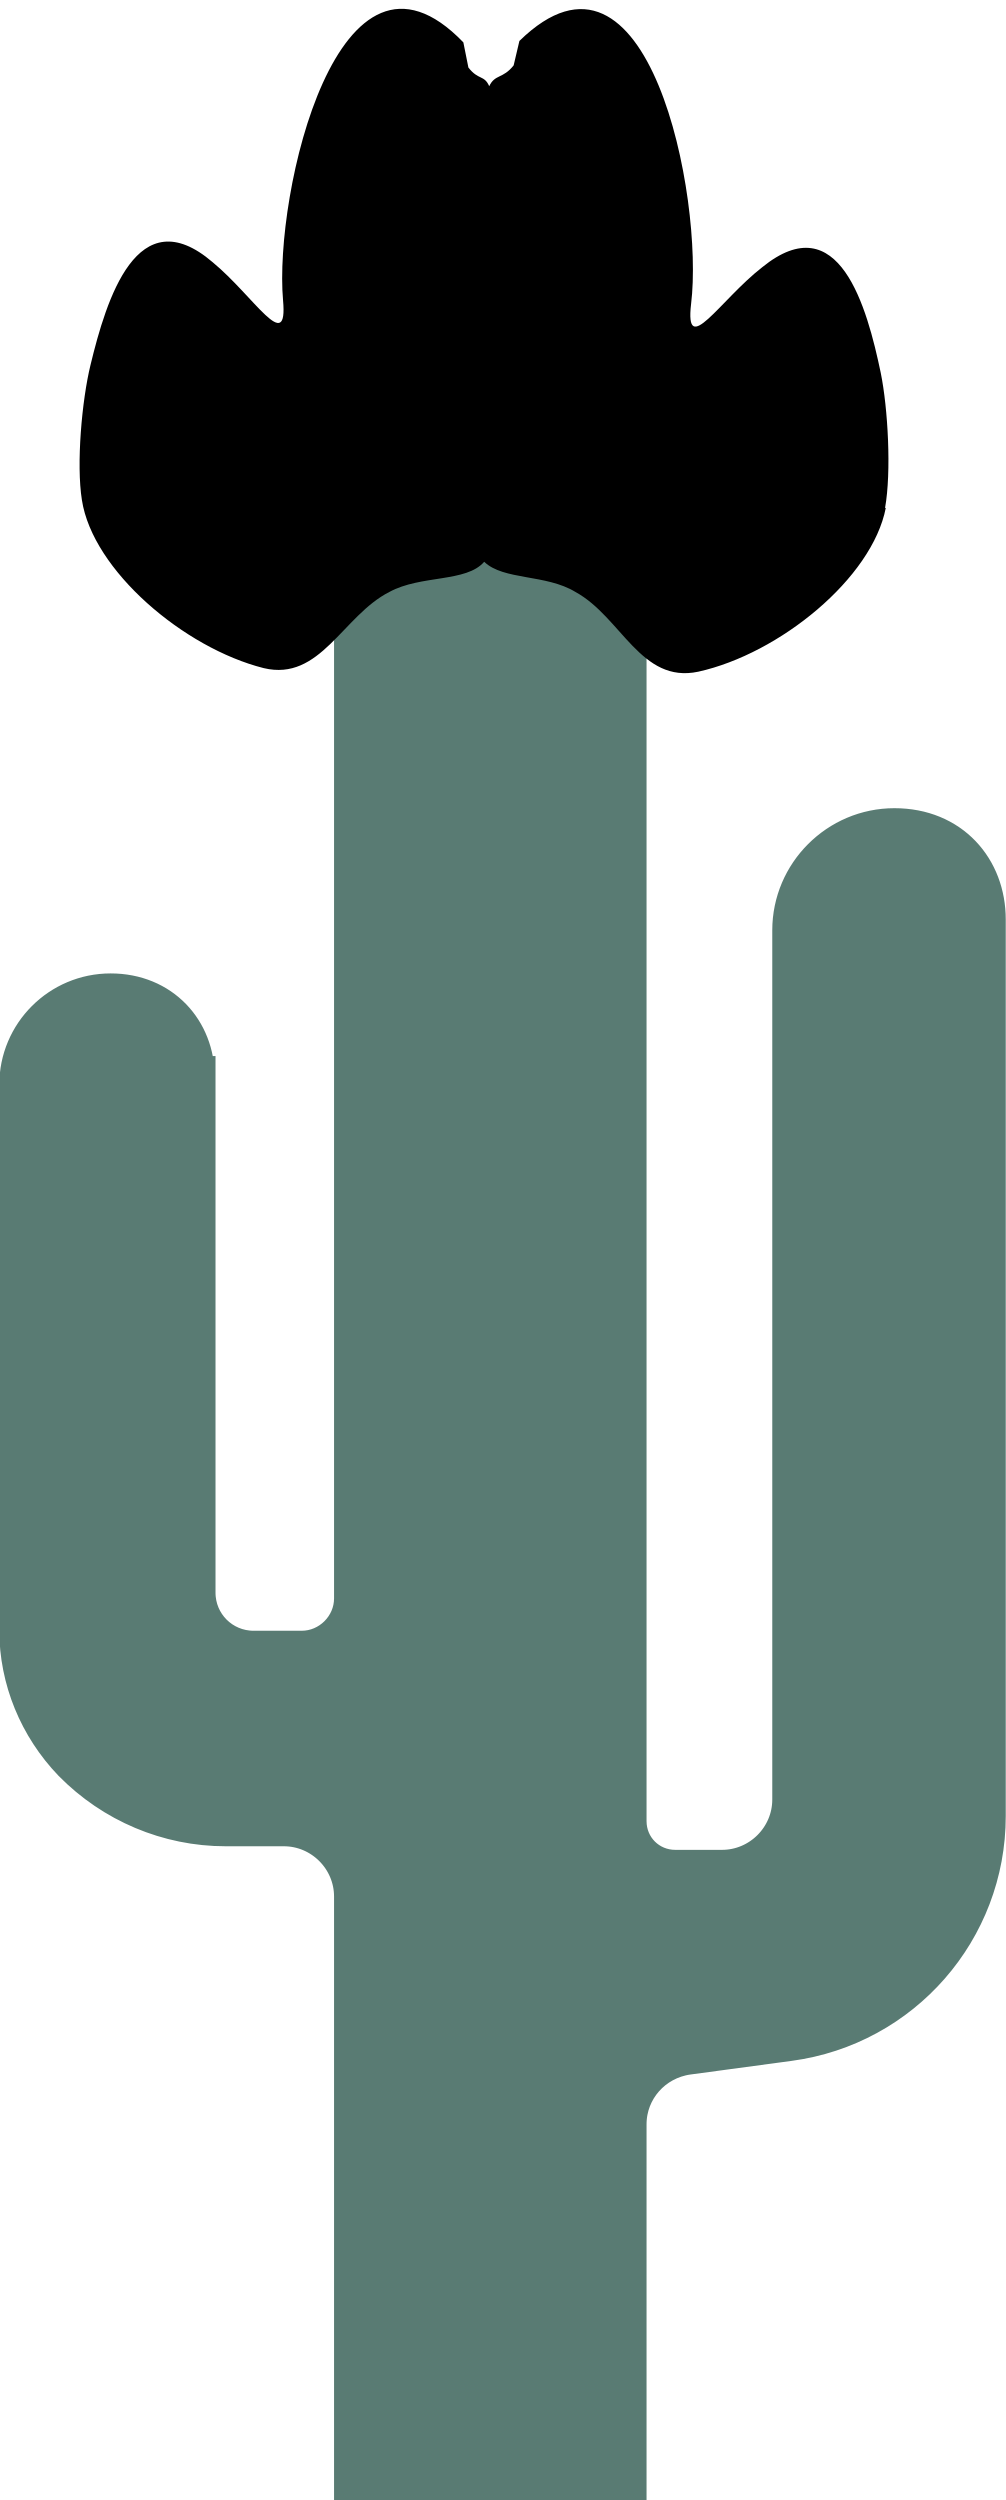
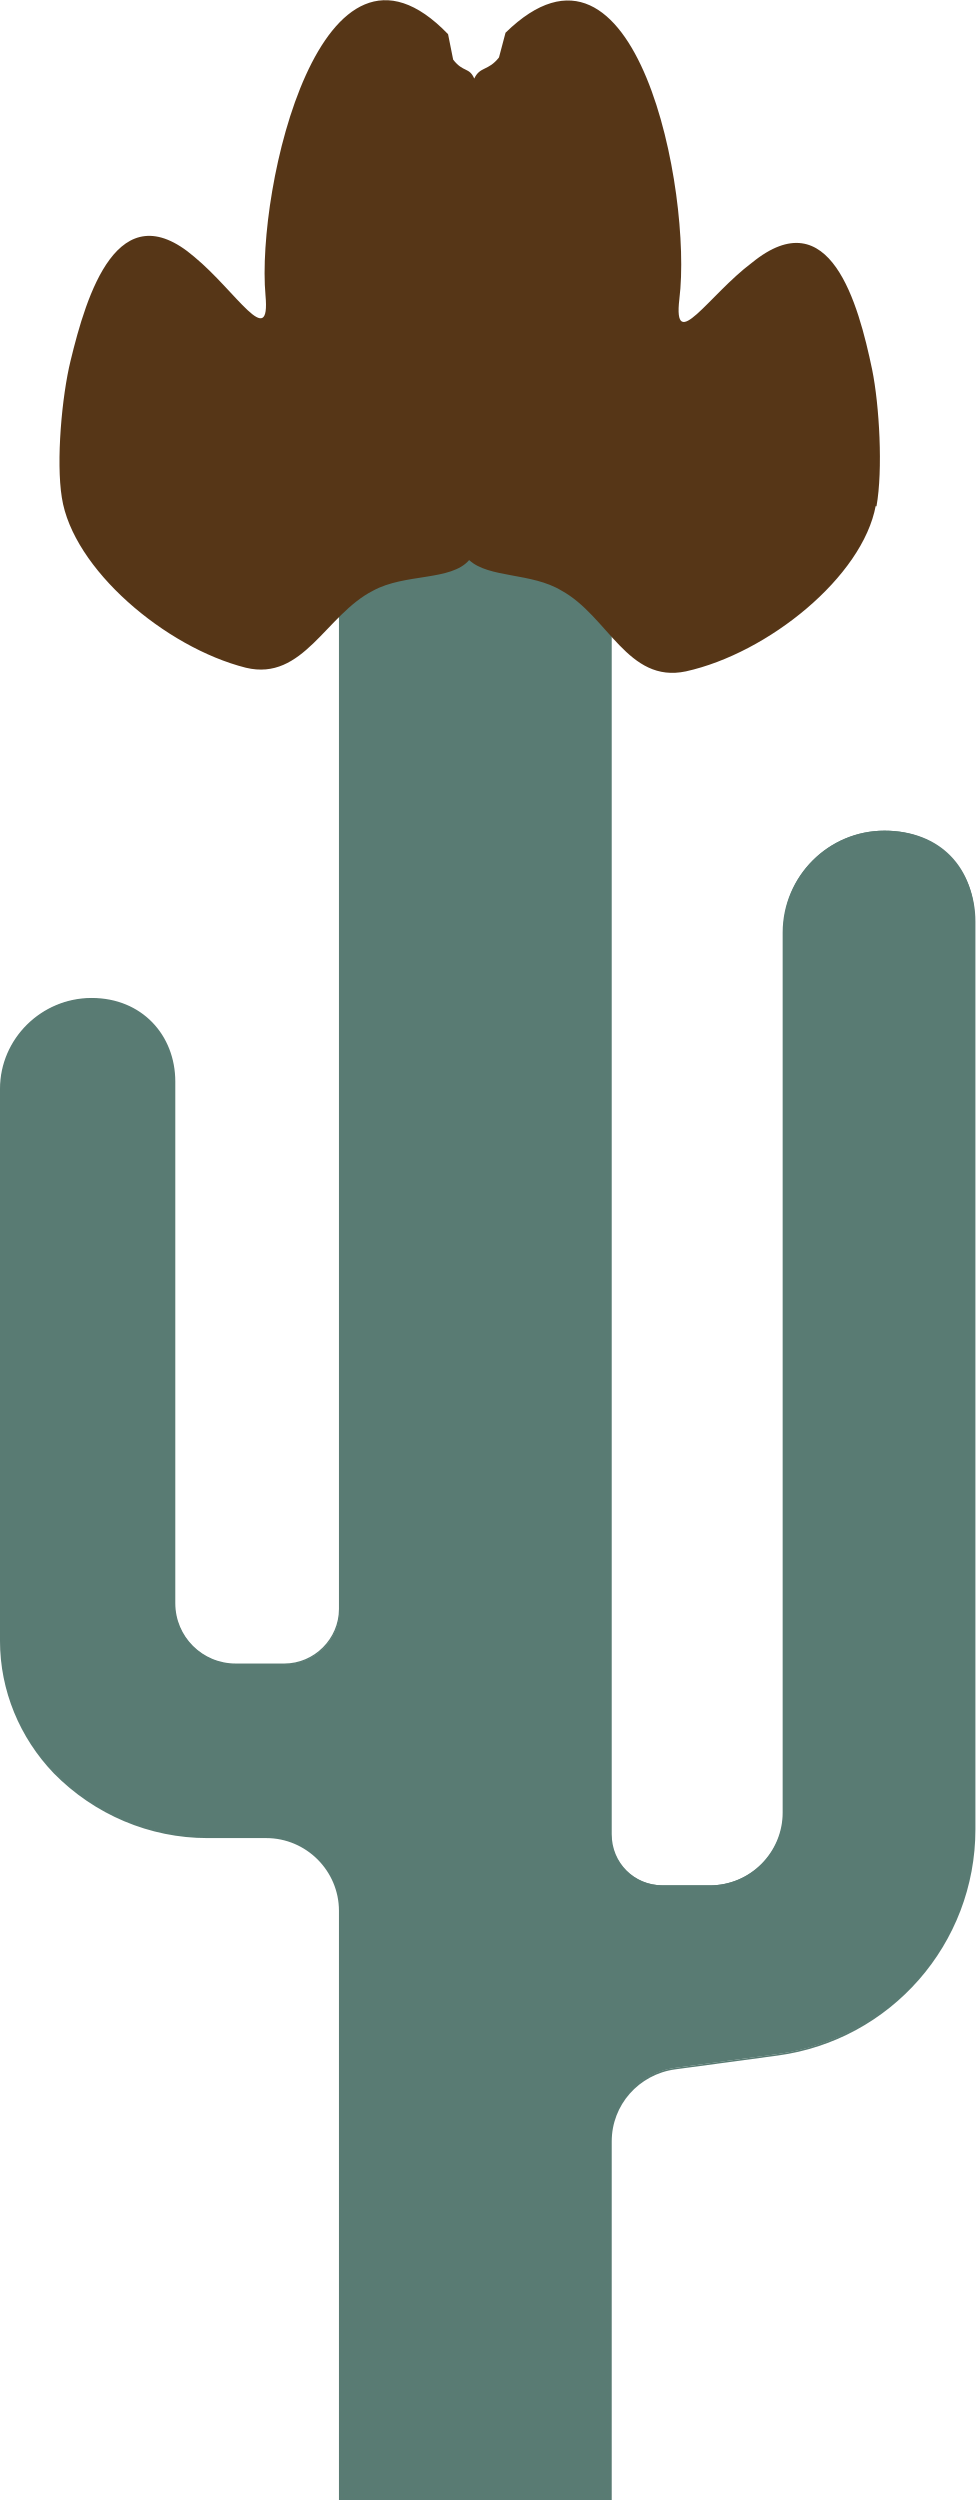
- <svg xmlns="http://www.w3.org/2000/svg" id="Layer_1" data-name="Layer 1" version="1.1" viewBox="0 0 140 348">
+ <svg xmlns="http://www.w3.org/2000/svg" id="Layer_1" data-name="Layer 1" version="1.1" viewBox="0 0 134.1 343.7">
  <defs>
    <style>
-       .cls-1 {
-         fill: #597b73;
-         stroke-width: 6px;
+       .daguaro_cls-1 {
+         fill: #ffc654;
      }

-       .cls-1, .cls-2, .cls-3, .cls-4 {
-         stroke: #597b73;
-       }
- 
-       .cls-2 {
-         stroke-width: 5px;
-       }
- 
-       .cls-2, .cls-3, .cls-5, .cls-4 {
-         display: none;
-       }
- 
-       .cls-2, .cls-3, .cls-4 {
-         fill: none;
-         stroke-linecap: round;
-       }
- 
-       .cls-3 {
-         stroke-width: 10px;
-       }
- 
-       .cls-6 {
-         fill: #000;
+       .daguaro_cls-1, .daguaro_cls-2, .daguaro_cls-3 {
        stroke-width: 0px;
      }

-       .cls-4 {
-         stroke-width: 3px;
+       .daguaro_cls-2 {
+         fill: #563617;
+       }
+ 
+       .daguaro_cls-3 {
+         fill: #597b73;
+       }
+ 
+       .daguaro_cls-4 {
+         display: none;
      }
    </style>
  </defs>
-   <path class="cls-1" d="M27,150v71.7c0,4.6,3.7,8.3,8.3,8.3h6.7c4.1,0,7.5-3.4,7.5-7.5V84.5c0-9.7,7.8-17.5,17.5-17.5s20,9,20,20v166.5c0,3.9,3.1,7,7,7h6.5c5.5,0,10-4.5,10-10v-121c0-7.7,6.3-14,14-14s12.5,5.6,12.5,12.5v124.8c0,15.7-11.6,29-27.2,31.1l-14.1,1.9c-5,.7-8.7,4.9-8.7,9.9v49.3h-37.5v-81c0-5.5-4.5-10-10-10h-8.1c-7.9,0-15.5-3.2-21.1-8.9-4.7-4.9-7.4-11.4-7.4-18.2v-75.9c0-6.9,5.6-12.5,12.5-12.5s11.5,5.1,11.5,11.5h0Z" />
-   <path class="cls-4" d="M47.1,83.6c-3,0-5.4-.2-8.3-1-3.2-.9-7-1.9-9.4-4.4-2.5-2.6-4.3-7.3-5.1-10.8-.8-3.7-1.8-6.9-1.8-10.7,0-8.2,0-19.1,7.1-24.7,1.4-1,2.6-1.4,4.3-1.4s2,.2,3.4,1.3c2.5,2,3.9,4.4,5.7,6.9.8,1,1.5,2.1,2.2,3.2.4.6.8,1.7,1.4,2.1.8.4,2,2.7,2.4,3.5,1.1,2,2.4,4,3,6.1.5,1.8.6,3.4,1.5,5.1M91.4,83.8c3,0,5.4-.2,8.3-1,3.2-.9,7-1.9,9.4-4.4,2.5-2.6,4.3-7.3,5.1-10.8.8-3.7,1.8-6.9,1.8-10.7,0-8.2,0-19.1-7.1-24.7-1.4-1-2.6-1.4-4.3-1.4s-2,.2-3.4,1.3c-2.5,2-3.9,4.4-5.7,6.9-.7,1-1.5,2.1-2.2,3.2-.4.6-.8,1.7-1.4,2.1-.8.4-2,2.7-2.4,3.5-1.1,2-2.4,4-3,6.1-.5,1.8-.6,3.4-1.5,5.1" />
-   <path class="cls-4" d="M91,46c0-2.2,0-4.6-.4-6.8-.4-2.1,0-4.4-.5-6.5-.3-.9,0-1.9-.4-2.8-.2-.5-.4-1.3-.4-1.9,0-1.7-.8-3.4-.8-5.1s-.6-2.4-.6-3.6-.6-2.6-.7-3.8c0-2.2-1.2-4.3-1.8-6.3-.4-1.5-1.6-2.3-2.4-3.6-.3-.5-1.6-1.3-2.2-1.5-1-.4-1.3-.8-2.4-.4-1,.3-1.1.7-1.8,1.4-.5.5-.8,1.1-1.2,1.5-.5.6-.5,1.4-.8,2.1-.3.6,0,1.5-.6,2.1-.5.6-1,1.3-1.8,1.7-.7.4-1.4.6-2,1-1,.6-3.7.5-4.5-.5-.2-.3-.6-.2-.8-.6,0-.3,0-.9,0-1.2,0-.9-.2-1.8-.2-2.6,0-1.9-4-9.1-6-5.5-.3.6-1.2,1.1-1.7,1.5-1,.8-1.3,1.7-1.9,2.7-.8,1.2-1.2,2.8-1.6,4.1-.7,1.9-1.4,3.8-1.8,5.8-.6,2.9-1.9,5.8-2.2,8.7,0,1.3-.6,2.6-.7,3.9,0,1.1-.2,2.2-.3,3.3-.5,3.6-.3,14.4-.3,10.8M83.6,59.8c0-.7-1.7-1.5-2.2-1.9-.6-.5-1.8-1.6-2.6-1.6-1.2,0-2.9-1-4.1-1.5s-2.5-.6-3.7-1.1c-1-.4-2.2-.7-3.3-.7h-4.1c-.7,0-2,.3-2.6.7-.7.4-1.6.5-2.3.9-1.7.9-3.4,1.7-4.3,3.5M46.5,83.2v-6.7c0-1.9-.2-3.9.3-5.7.9-2.8,1.7-5.7,3.7-7.9.6-.7,1.2-1.4,1.8-2.1.3-.3.9-1,1.3-1.2M84.2,59.6c-.2,0,.8,1.1,1,1.3.4.6.9,1.2,1.3,1.8,1.8,2.7,2.4,5.9,2.6,9.1.2,2.4.3,4.5,1,6.8.3,1,.6,2.3.6,3.3s.3,1,.3,1.5" />
-   <path class="cls-3" d="M84.7,56.9c0-2.8-.7-5.5-.7-8.4v-3c0-1.9,0-3.7-.2-5.5-.3-1.3-.4-2.7-.6-4.1,0-1.1-.4-2.3-.5-3.4,0-.9-.7-1.7-.8-2.6,0-.7-.5-1.4-1-1.8-.6-.4,0-2.1,0-2.7.3-2.2-.3-4.5-.6-6.6-.2-1.6-.2-3.3-.2-5s0-2.1-.6-2.5c-.2-.2,0-1.1,0-1.4s0,.5.2.7c.2.6.4,2.1.9,2.5.4.4,1.2,2.3,1.2,2.9v8.7c0,1.2,0,.3,0-.4-.5-1.9-.8-3.9-1.3-5.8-.2-1.1-.3-3-1-3.9-.5-.7-.9-2-.9-2.9s0-1.1,0-1.3c.3-.3.5-.4.6-.8,0-.3.5-.4.8-.4.9,0,.8.5.9,1.4.3,2.8.2,5.9,0,8.7,0,1.8-.5,3.5-.5,5.3s-.5,5.2-2.4,6.7c-1.3,1.1-2.6,1.9-4.3,2.2-.6,0-1,.2-1.3-.5-.9-2.1-1.3-4.2-1.6-6.4-.2-1.7-.3-3.4-.3-5.1s-.2-1.6,0-2.1c.2-.4,1-.3,1.3-.2,1.4.2,2.7.8,3.8,1.7,1.1.9,2.3,2,2.8,3.4.9,2.2-.7,4.3-1.7,6.1-.6,1.1-2,4.3-3.7,4.3s-1-.9-1.2-1.5c-.6-1.6-.9-3.2-1.2-4.8,0-.9-.6-3,.6-3.1,1.4-.1,2.4.9,3.2,1.9,1.6,1.9,2.4,4.3,2.7,6.8.5,3.8.3,7.4-2.3,10.5-1,1.1-2.4,1.9-3.9,2-2.1,0-2-2.5-1.9-4.1.2-2.7,1.8-5.1,4.7-5.2,2.1,0,2.7,2.3,3.2,4,.5,2,.7,4.2.7,6.2s0,1.5-.8,1.9-1,.6-1.3.3c-.4-.4.6-.6.8-.6.6,0,1.5.3,1.6,1.1.2.8-.9,0-1.2,0-1.7-.2-3.2-1.2-4.9-1.5-2.2-.4-4.5-.6-6.7-.9-.8,0-1.6-.2-2.4-.3-.3,0-1.1,0-1.3-.2-.3-.4-2.9,1.6-3.3,1.9-.9.7-1.7,1-2.5,1.8s-1.1,1-1.8,1.1c-.6,0-.4,0,0-.7.4-.9,1.1-1.8,1.7-2.6.6-.8,1-1.7,1.5-2.4s1.2-1.7,1.5-2.5c.8-1.8,1.7-3.4,2.3-5.3.7-2.3,1.7-4.6,2.4-6.9,1.1-3.2.9-6.5.9-9.8s-1-3.1-1.8-4.7c-.3-.6-.5-1.5-1.1-1.8-.5-.2-.8-.3-1-.9-.4-.9-.5-2.1-.5-3.1s.9-1.7.5-2.2c0-.2-.2-2.6-.4-1.4-.4,1.8-1,3.4-1.6,5.2-1.6,5.5-2.8,11.4-2.8,17.2s-.3,5.7-.9,8.5c-.3,1.4-.5,3.3-1.1,4.6-.8,1.6-1.4,3.3-2.2,5-.6,1.3-1.2,2.6-2,3.8-.5.7-1.1,1.5-1.4,2.3-.4,1-.7-1.7-.9-2.2-.3-.9-.6-2-.8-3s-1.8-1.5-2.6-1.8c-1.8-.6-5-1.1-5-3.6s0-3.7-1.2-4-2.2-1.1-3.2-1.8c-.7-.6-1.8-.9-2.3,0-2,3.1-3,6.8-3.6,10.4-.6,3.9-.6,8-.6,12s1.2,5.8,2.6,8.2c1.1,1.9,2.4,3.5,3.8,5.2,1.2,1.5,2.7,2.7,4.1,4,.5.5,1.6,1.3,2.4,1.3s.9-4,.9-4.5c0-3.6.2-7.3-.4-10.9-.2-1.1,0-2.2,0-3.3v-1.5c.2-.4,1.1-1.3,1.6-1.1.5,0,.3,2.9.2,3.3,0,1.3-.7,2.5-.8,3.8,0,.6,1.4-.9,1.5-1.2.7-1.1,2.1-2.4,2.1-3.7s.3-2.3,0-3c0-.2-.4.4-.5.7-.7.9-1.7,1.6-2.5,2.4-1.4,1.2-3.3,2.5-4.2,4.2-.2.3-.4.8-.8.8-.7,0-1.3-3.4-1.4-4-.5-2-.9-4.3-.7-6.4,0-1.1,1.7-2.4,2.4-3.1.5-.5.8-.8.8,0s-2,1.4-2.6,1.4c-1.1,0-1-1-1.2-1.7,0-.7,0-2-.2-2.6-.5-1-1.1-1.9-1.5-2.9-.4-1.1-.7-2.2-1.2-3.2s-.2-1.8-.2-2.6c0-1.4.3-1.9.8-2.9,0-.2.6-1.1.6-.8v1.4c.4,2.1,1,4.1,1.6,6.1.8,2.8,1.4,6,2.8,8.5,1,1.9,2.1,3.6,4.1,4.6,1.4.8,3.2,1,4.6,1.9.6.4.6,0,1.2-.3.7-.3.8-.5,1.1-1.2.6-1.4,1.2-2.9,2.4-3.9,1-1,2-1.9,3.1-2.8,1.2-.9,2.5-1.8,3.7-2.6,2.9-2,5.9-3.2,9.5-3.5,5.8-.5,11.3.9,16.8,2.7.5.2.9.5,1.3.8.2.2,2,1.6,1.9,1.4,0-.7-.9-1.1-1.3-1.6,0-.2-.2-.5-.4-.7-.4-.5-.5-1.2-.5-1.8,0-2.1-.3-4.2-.3-6.4s-.8-5.7-.8-8.5-.2-3.2-.2-4.7-.2-1.4-.4-2c-.2-.5-.2,0-.2.3v3.9c.4,4.9,1.1,9.9,2,14.8.7,4.2,1.2,8.9,2.9,12.9,1.5,3.4,3.5,6.5,4,10.3.2,1.6.6,3.3.9,4.9.2,1.1.3,2.5.8,3.5.5,1.1.5,2.2.5,3.4s0,1.1.9.3c3.3-3.4,2.6-8.2,1.6-12.5-.5-2.3-1.4-4.6-2.1-7-.5-1.6-.7-3.1-.9-4.8-.3-2.3-.8-4,.7-5.9,1-1.2,1.6-2.7,2.6-3.9.8-1.1,1.5-2.2,2.5-3.1,1.1-1,2.3-1.8,3.6-2.5,1.2-.6,4.7-1.8,4.7.7s.2,2.2.2,3.2c0,1.6-.2,2.9-.5,4.5-.3,2,.3,3.7.9,5.6.5,1.6.7,2.9.7,4.6v1.6c0,1,.2,2.2-.2,3.2-.2.4,0,.2,0-.2.2-.9.7-1.7.9-2.6.7-2,1.1-4.1,1.1-6.3s-1.2-4.1-1.8-6c0-.4-.2-.8-.2-1.3v16.7c0,2,0,4.2-.7,6.2-.2.9-.5,1.8-.7,2.8-.2,1.6-1.3,3.1-2.5,4.1-.5.4-1,.5-1.5,1s-.7.8-1.3.9c-1,.2-1.1.5-1.4-.6-.4-1.6-.7-2.9-.7-4.5v-6.6c0-1.5,0-3.1-.2-4.6-.3-1.7-.9-3.5-1.5-5.1-.9-2.7-2.5-6.4.4-8.5.4-.3.9-.5,1.2-.8.2-.2.4-.2.4,0,0,1.1,0,2.2.2,3.4.4,2.5.9,5.2,1.8,7.5.3.7.7,1.2.9,1.8,0,.3.3.4-.3.4-6.4-.2-12.2-4.1-18.2-6-2.9-.9-6-1-8.9-2.3-2.9-1.2-5.6-2.7-8.3-4.3-1.9-1.1-3.8-2.2-5.9-2.9-1.6-.5-3.1-.7-4.7-1.5-1.7-.8-3.2-1.8-4.9-2.7-1-.5-1.1-.6-1.4-1.7-.7-2.5-.6-5.4,0-7.9" />
-   <path class="cls-2" d="M90,81.6c-.4-1.2-3.9-3.7-5-4.6-2.2-1.8-4.4-3.2-6.8-4.5-3.5-2-8.2-2.2-12.2-1.9-3.7.2-7.8,1.9-11.1,3.6-3.3,1.6-6.2,5.4-7.8,8.6" />
-   <path class="cls-2" d="M49.3,73.1c0-1.5,1.2-2.4,2.3-3.4,2.6-2.6,5.5-4.7,8-7.3,1-1,2.1-2.5,3.4-3.1,2.8-1.3-4.5,4.3-6.7,6.5-2.2,2.2-4.3,4.3-6.8,6.1-1.8,1.3-1.1-1.6-.9-3.1.6-4.5,3.3-9.4,5.7-13.2,1.2-1.9,2.7-4.1,4.9-4.7,1.9-.6,1.9,1.3,1.9,2.7,0,4.7-3.2,9.4-5.8,13.2-.5.7-3.1,3.9-3,3.5,1-3.2,4.8-5.6,7.1-7.9s2-2.5,3.4-3c1.7-.7-3.2,2-4.6,3.1-1.8,1.5-3.5,3.1-5.4,4.5-2.1,1.5-1.3-3-1.3-4,0-3.8,0-6.2,2.4-9.1.6-.8,3.2-2,4.1-.9,1.3,1.6.6,5.2,0,6.7-.9,1.9-2.1,3.7-3,5.6-.4.8-.8,2.3-1.7,2.7-.4.2,0-1.1,0-1.1.5-1.7,1.3-3.1,2.3-4.5s3.4-4.4,3.4-4c0,1.7-.2,4-1.1,5.5-1.1,1.8-.9.4-.4-.9.8-2,2.3-3.3,3.7-4.9.5-.6,0,3.6,0,4-.2,1.4-1,3.8-1.9,5-.5.6-.7,1.2-.7,0,0-3.6,3.6-8.2,7.2-8.7,3-.4,3,0,4.1,2.8.2.5.6,3,0,3.4-1.6,1.6-4.3-3.2-4.6-4-.9-1.9-1.2-3.6-1.2-5.7s3.2-2.1,4.6-2.1c5.8,0,12.1,5.2,14.1,10.6.3.9,1,2.4-.4,2.7-4.2.8-7.1.2-10.3-2.8-1-1-6.2-7-3.9-8.6,3.5-2.4,9.3,1.7,11.8,3.6,4.2,3.3,7.6,7.3,6.9,12.9-.2,1.4-1.8,1.9-2.9,1.9-2.8,0-5-2.2-6.5-4.4-.7-1.1-2.9-3.8-.2-3.3,1.2.2,2.7,1.4,3.8,2.1,2.4,1.6,7.1,8.9,5.1,6.9s-1.5-2.7-2.2-3.8c-1.1-1.6-2.7-3.7-3.3-5.5-.5-1.5-4.1-.9-5.3-.9-3.3,0-6.5,1.5-9.7,1.5s-.3-2.3,0-2.9c1.1-2.7,3.9-4.3,6.3-5.6.9-.5,6.3-2.5,5.4.6-.7,2.6-4.8,5.4-6.7,7.1-.9.7-1.8,1.3-2.8,1.7-.3,0-2.7.7-2.4.4,1.1-1.6,4.1-2.9,5.9-3.6,2.1-.8,3.9-1.8,6.2-1.8s2.7-.4,1,.4c-2.9,1.5-5.9,3.1-9,4-1.7.5-3.9,1.1-5.7,1.2-2.1,0,4.2-.2,6.3-.5,2.4-.3,4.8-.3,7.3-.3s2.7,0,.9.6c-1.5.4-3.2.2-4.8.2-2.7,0,1.3,0,2,.2,3.7.7,8.7,2,11.9,4.3,1.1.8,2.6,1.3,2.6,3s-3-.7-3-1.7c0-3.3,2.1-5.6,4.6-7.7,3.7-3.1,7.8-5.1,10.7-9.1,2.2-3,3.9-6.5,6.1-9.5.6-.8,2.5-2.8,3.5-3.1,1-.2.9,3.9.5,3-.5-1.1-.8-4.6-2-4.8-1.6-.4-3.7-1.5-4.5-2.9-.7-1.2-3-2.1-3-3.7s-.2-1.7.6-1.8c1.6-.4,1.6,2.4,1.6,3.4.4,8.9-1.5,19.8-8,26.4-3.1,3.2-7.1,4.2-11.5,4.2s-9.7-1.8-14.6-1.8-10.6,2-16.2,4.4c-2,.9-4.9,1.8-6,3.7-.8,1.3-2.1,1.8-2.5,3.5-.3,1.4-1,2.6-1.9,3.7-1.7,2.1.9-1.3,1.5-1.9,2.9-2.9,5.8-5.4,7.8-9.1,7-13.2,9.4-28.2,14.6-42.1.9-2.4,2.9-4.4,3.9-6.8.9-2.2,1-4.7,2.2-6.7.8-1.4-1.7,0-2.2.2-1.4.7-2.9,1.4-4.4,1.4" />
-   <g class="cls-5">
-     <path class="cls-6" d="M117.1,50.3c0-1.5-.2-3.3-.9-5.1s-1.8-3.3-3.3-4.6c-1.5-1.4-3.3-2.3-5.4-2.5-1.9-.2-3.8.1-5.6.8-2.3,1-4.6,2-6.9,3-1,.4-2,.7-3,1.1-.3.2-.5,0-.5-.3v-1c-.2-1.9-.5-3.7-.7-5.6,0-1.5-.3-3-.4-4.5-.2-3-.5-5.9-.8-8.9-.2-2-.5-4.1-.8-6.1-.2-1.5-.5-2.9-.9-4.3-.6-2-1.2-4-2.5-5.8-1-1.3-2.3-2.1-3.9-2.3-1.7-.2-3.4.2-4.9,1.1-1.8,1.1-3.6,2.2-5.4,3.3-.9.5-1.8.8-2.7.9l-.2,51.4c.3,0,.7,0,1,0,1.2,0,2.4.3,3.5.6,2.4.6,4.7,1.3,7,2.1,2.5.9,4.9,2,7.2,3.1,2.7,1.3,5.3,2.7,7.9,4.1,1.9.9,3.8,1.9,5.7,2.9,1.3.7,2.7,1,4.1.3,1-.5,1.9-1.1,2.8-1.8,2-1.6,3.6-3.6,4.9-5.8,1.9-3,3.5-6.1,4.3-9.6.4-2,.7-4,.7-6.3l-.4-.3Z" />
-     <path class="cls-6" d="M65.3,8.6c-2.1-1.3-4.3-2.4-6.7-3.2-1.6-.5-3.1-.9-4.8-.4-1.9.6-3,2-3.9,3.6-1,1.9-1.6,3.9-2,6-.4,2.1-.8,4.1-1.1,6.2-.4,2.3-.6,4.5-.8,6.8-.3,2.9-.5,5.9-.8,8.8-.1.9-.2,1.7-.3,2.6,0,.2-.2.4-.2.6-.1.3-.3.6-.3.9-.2,1-.3,2-.5,3-.1.3-.2.5-.6.3-.7-.4-1.5-.7-2.2-1-2.6-1.2-5.1-2.6-7.8-3.5-1.8-.6-3.6-.9-5.5-.6-.9.2-1.8.5-2.6.9-2,1-3.2,2.7-4.2,4.6-1.2,2.4-1.8,4.9-1.8,7.5s.2,1.3.2,1.9c.2,2.5.9,4.9,1.9,7.2,1.3,3,2.9,5.7,4.9,8.2,1.9,2.3,3.9,4.4,6.6,5.8,1.4.7,2.8,1,4.1,0,1.3-.9,2.6-1.8,3.8-2.8,3.1-2.5,6.2-4.9,9.7-6.9,2.9-1.6,5.9-3,9.2-3.6,1.8-.3,3.7-.6,5.5-.7,1.1,0,2.2,0,3.3.1l.2-51.4c-1.1,0-2.1-.2-3.2-.9Z" />
+   <g id="LOGO_OUTLINE" class="daguaro_cls-4">
+     <path class="daguaro_cls-1" d="M53.1,3.3c1.7,0,3.7,1.1,5.9,3.1l.5,2.6v.7c.1,0,.6.6.6.6,1,1.2,1.8,1.8,2.6,2.1l2.6,5.9,2.8-5.9s0,0,.1,0c.7-.3,1.8-.9,3-2.3l.4-.5.2-.6.7-2.6c2.2-2,4.2-3,5.9-3s2.9.8,4.3,2.4c6.3,7.1,9.2,26,8,35.3-.2,2-.3,4,.9,5.3.7.8,1.6,1.2,2.6,1.2,2.1,0,3.6-1.6,6.2-4.2,1.5-1.5,3.2-3.3,5-4.6h0s0,0,0,0c1.6-1.3,3.1-2,4.2-2,2,0,4.9,2.6,7.5,15,.9,4.6,1.4,13,.6,17.6h-.1c-1.5,8.1-13.1,18-23.8,20.4-.4,0-.9.1-1.3.1-2.1,0-3.8-1.4-6.1-3.9l-5.2-5.7v172.4c0,5.5,4.5,10,10,10h6.5c7.2,0,13-5.8,13-13v-121c0-6.1,4.9-11,11-11s9.5,4.8,9.5,9.5v124.8c0,14.1-10.6,26.2-24.6,28.1l-14.1,1.9c-6.5.9-11.3,6.3-11.3,12.9v46.3h-31.5v-78c0-7.2-5.8-13-13-13h-8.1c-7.1,0-14-2.9-18.9-8-4.2-4.4-6.6-10.1-6.6-16.1v-75.9c0-5.2,4.3-9.5,9.5-9.5s8.5,3.5,8.5,8.5v3h0v68.7c0,6.2,5.1,11.3,11.3,11.3h6.7c5.8,0,10.5-4.7,10.5-10.5V77.9l-5.1,5.1c-.5.5-1.1,1.1-1.6,1.6-2.4,2.5-4.5,4.7-7,4.7s-.9,0-1.3-.2c-10.6-2.7-21.8-12.9-23.1-21-.7-4.5,0-13,1.2-17.6,3-12.3,5.9-14.9,7.9-14.9s2.6.7,4.2,2.2h0s0,0,0,0c1.7,1.4,3.3,3.1,4.7,4.6,2.6,2.8,4.2,4.5,6.3,4.5s1.9-.4,2.6-1.2c1.2-1.3,1.2-3.3,1.1-5.3-.8-9.2,2.7-27.9,9.1-34.9,1.5-1.6,2.9-2.4,4.4-2.4M53.1.3c-11.7,0-17.5,28.5-16.5,40.6.2,2.3,0,3.2-.7,3.2-1.5,0-5-5.1-9.1-8.5-2.4-2-4.4-2.9-6.2-2.9-6.1,0-9.1,10.1-10.8,17.2-1.2,4.9-2,13.8-1.2,18.8,1.5,9.8,14.2,20.6,25.3,23.4.7.2,1.4.3,2.1.3,4.5,0,7.4-3.9,10.7-7.2v136.3c0,4.1-3.4,7.5-7.5,7.5h-6.7c-4.6,0-8.3-3.7-8.3-8.3v-71.7h0c0-6.4-4.6-11.5-11.5-11.5S0,143.1,0,150v75.9c0,6.8,2.7,13.3,7.4,18.2,5.6,5.7,13.2,8.9,21.1,8.9h8.1c5.5,0,10,4.5,10,10v81h37.5v-49.3c0-5,3.7-9.2,8.7-9.9l14.1-1.9c15.6-2.1,27.2-15.4,27.2-31.1v-124.8c0-6.9-4.8-12.5-12.5-12.5s-14,6.3-14,14v121c0,5.5-4.5,10-10,10h-6.5c-3.9,0-7-3.1-7-7V87.8c2.4,2.6,4.8,4.9,8.3,4.9s1.2,0,1.9-.2c11.3-2.5,24.3-13,26.1-22.8h0c0,.1,0,.1,0,.1.9-5,.4-13.9-.6-18.8-1.5-7.1-4.2-17.4-10.4-17.4s-3.8.8-6.1,2.7c-4.2,3.2-7.9,8.2-9.4,8.2s-.9-.9-.6-3.2c1.5-12.1-3.5-41-15.3-41s-5.4,1.3-8.6,4.4l-.9,3.4c-1.5,1.9-2.6,1.2-3.4,2.9-.7-1.6-1.5-.8-2.9-2.6l-.7-3.5c-3.2-3.3-6-4.7-8.6-4.7h0Z" />
  </g>
-   <path class="cls-6" d="M123.3,70.7c-1.9,9.8-14.8,20.3-26.1,22.8-8,1.7-10.7-7.6-17.1-11.1-4.1-2.5-10-1.6-12.7-4.2-2.5,2.9-8.8,1.8-13.2,4.2-6.5,3.3-9.6,12.5-17.5,10.6-11.1-2.8-23.8-13.6-25.3-23.4-.8-5,0-13.9,1.2-18.8,2.2-9.1,6.5-23.3,17-14.3,5.8,4.8,10.5,13,9.8,5.3-1.3-14.7,7.7-54,25.1-35.9l.7,3.5c1.4,1.8,2.2,1,2.9,2.6.8-1.7,1.9-1,3.4-2.9l.8-3.4c18-17.6,25.7,21.9,23.9,36.6-.9,7.7,4-.5,9.9-5.1,10.7-8.7,14.6,5.6,16.5,14.7,1,4.9,1.5,13.8.6,18.8Z" />
+   <g id="SAGUARO">
+     <path class="daguaro_cls-3" d="M46.7,343.5v-80.9c0-5.6-4.5-10.1-10.1-10.1h-8.1c-7.8,0-15.5-3.2-21-8.9C2.7,238.7.1,232.3.1,225.6v-75.9c0-6.8,5.6-12.4,12.4-12.4s11.4,4.8,11.4,11.4h0c0,.1.1.1.1.1v71.6c0,4.6,3.8,8.4,8.4,8.4h6.7c4.2,0,7.6-3.4,7.6-7.6V83.2c0-9.6,7.8-17.4,17.4-17.4s9.7,2.1,13.6,5.8c4.1,3.9,6.3,8.9,6.3,14v166.5c0,4,3.1,7.1,7.1,7.1h6.5c5.6,0,10.1-4.5,10.1-10.1v-121c0-7.7,6.2-13.9,13.9-13.9s12.4,5.1,12.4,12.4v124.8c0,15.6-11.6,28.9-27.1,31l-14.1,1.9c-5.1.7-8.8,4.9-8.8,10v49.2h-37.2Z" />
+     <path class="daguaro_cls-3" d="M64.1,65.9c9.1,0,19.8,8.6,19.8,19.8v166.5c0,4.1,3.2,7.3,7.2,7.3h6.5c5.7,0,10.2-4.6,10.2-10.2v-121c0-7.6,6.2-13.8,13.8-13.8s12.2,5,12.2,12.2v124.8c0,15.5-11.6,28.8-27,30.9l-14.1,1.9c-5.2.7-8.9,5-8.9,10.1v49h-37v-80.8c0-5.7-4.6-10.2-10.2-10.2h-8.1c-7.8,0-15.4-3.2-20.9-8.8-4.7-4.9-7.3-11.3-7.3-18v-75.9c0-6.8,5.5-12.2,12.2-12.2s11.3,4.7,11.3,11.2v.2h0v71.4c0,4.7,3.8,8.6,8.5,8.6h6.7c4.3,0,7.8-3.5,7.8-7.8V83.2c0-9.5,7.7-17.2,17.3-17.2M64.1,65.7c-9.7,0-17.5,7.8-17.5,17.5v138c0,4.1-3.4,7.5-7.5,7.5h-6.7c-4.6,0-8.3-3.7-8.3-8.3v-71.7h0c0-6.4-4.6-11.5-11.5-11.5S0,142.8,0,149.7v75.9C0,232.4,2.7,238.9,7.4,243.8c5.6,5.7,13.2,8.9,21.1,8.9h8.1c5.5,0,10,4.5,10,10v81h37.5v-49.3c0-5,3.7-9.2,8.7-9.9l14.1-1.9c15.6-2.1,27.2-15.4,27.2-31.1v-124.8c0-6.9-4.8-12.5-12.5-12.5s-14,6.3-14,14v121c0,5.5-4.5,10-10,10h-6.5c-3.9,0-7-3.1-7-7V85.7c0-11-10.3-20-20-20h0Z" />
+   </g>
+   <path id="HAT" class="daguaro_cls-2" d="M120.4,69.5c-1.8,9.8-14.8,20.3-26.1,22.8-8,1.7-10.7-7.6-17.1-11.1-4.1-2.5-10-1.7-12.7-4.2-2.5,2.9-8.8,1.8-13.2,4.2-6.5,3.3-9.6,12.5-17.5,10.6-11.1-2.8-23.8-13.6-25.3-23.4-.8-5,0-13.9,1.2-18.8,2.2-9.1,6.5-23.3,17-14.3,5.8,4.8,10.5,13,9.8,5.3-1.3-14.7,7.7-54,25.1-35.9l.7,3.5c1.4,1.8,2.2,1,2.9,2.6.8-1.7,1.9-1,3.4-2.9l.9-3.4c18-17.6,25.7,21.9,23.9,36.6-.9,7.7,4-.5,10-5,10.7-8.7,14.6,5.6,16.5,14.7,1,4.9,1.5,13.8.6,18.8h-.1Z" />
</svg>
